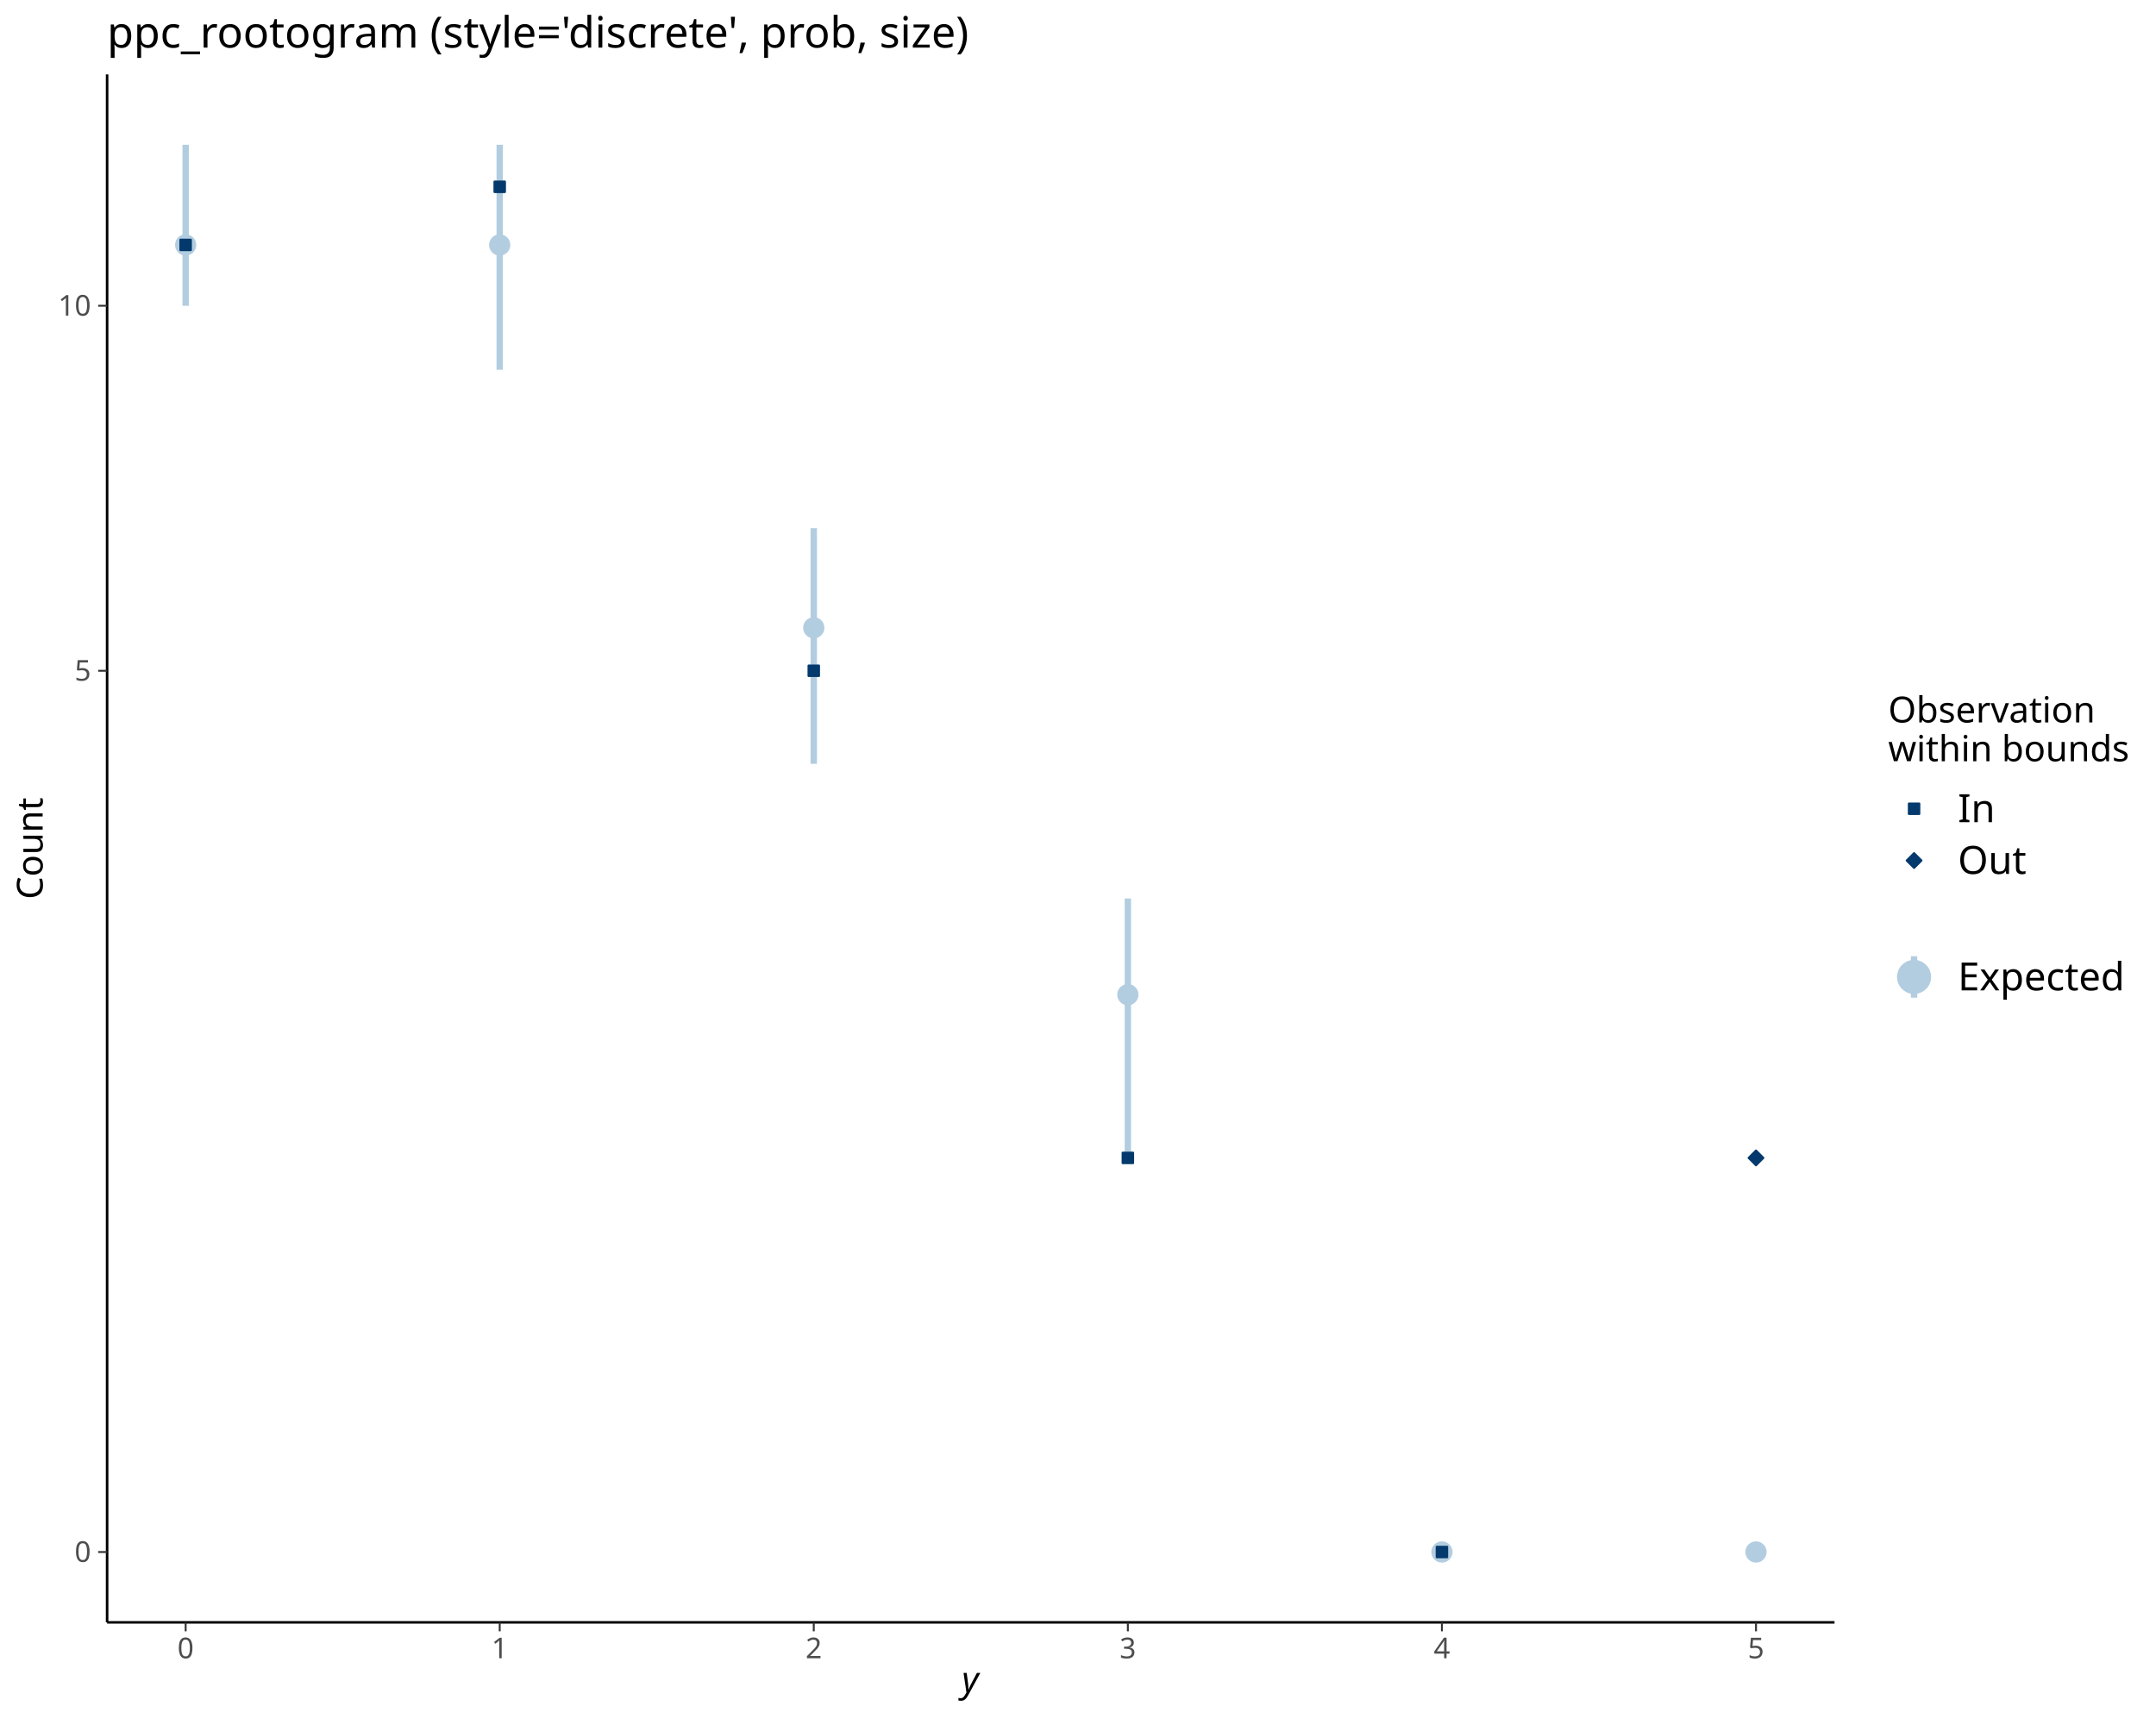
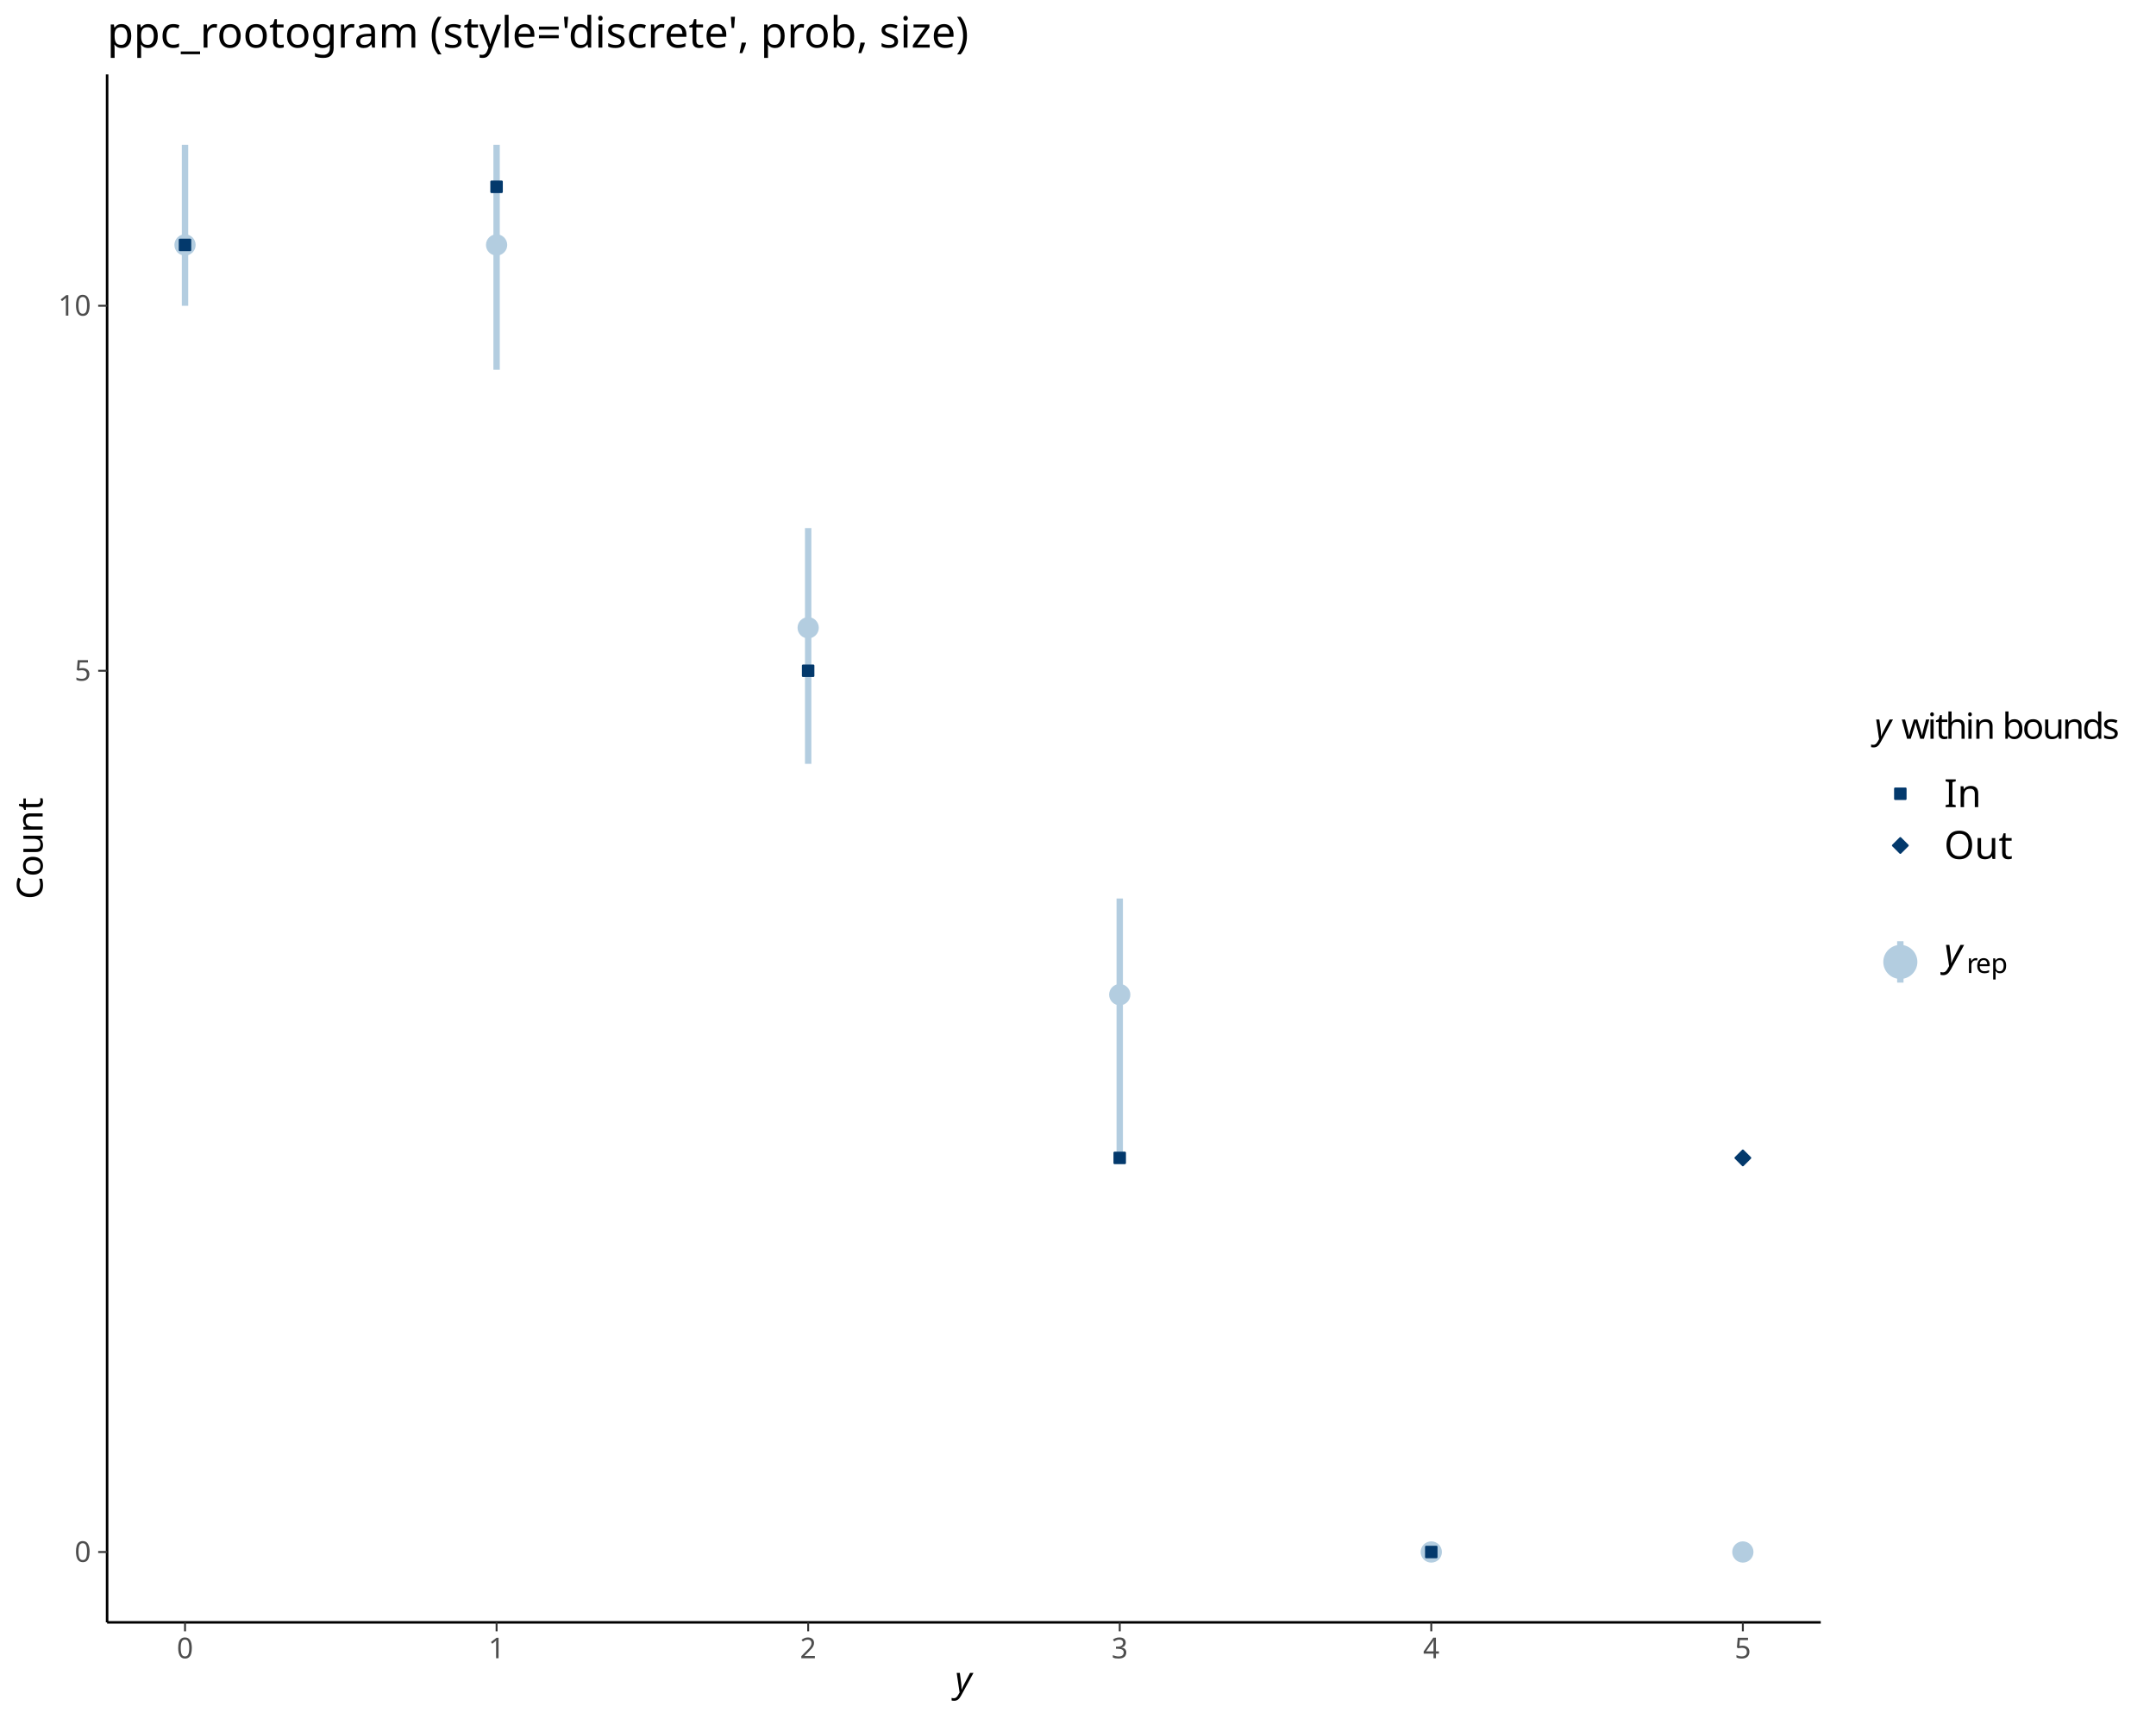
<svg xmlns="http://www.w3.org/2000/svg" class="svglite" data-engine-version="2.0" width="720.00pt" height="576.00pt" viewBox="0 0 720.00 576.00">
  <defs>
    <style type="text/css">
    .svglite line, .svglite polyline, .svglite polygon, .svglite path, .svglite rect, .svglite circle {
      fill: none;
      stroke: #000000;
      stroke-linecap: round;
      stroke-linejoin: round;
      stroke-miterlimit: 10.00;
    }
  </style>
  </defs>
  <rect width="100%" height="100%" style="stroke: none; fill: #FFFFFF;" />
  <defs>
    <clipPath id="cpMC4wMHw3MjAuMDB8MC4wMHw1NzYuMDA=">
      <rect x="0.00" y="0.00" width="720.00" height="576.00" />
    </clipPath>
  </defs>
  <g clip-path="url(#cpMC4wMHw3MjAuMDB8MC4wMHw1NzYuMDA=)">
</g>
  <defs>
-     <clipPath id="cpMzUuNzd8NjEyLjY0fDI0Ljg1fDU0MS43Mw==">
-       <rect x="35.77" y="24.85" width="576.86" height="516.87" />
+     <clipPath id="cpMzUuNzd8NjA4LjA1fDI0Ljg1fDU0MS43Mw==">
+       <rect x="35.77" y="24.85" width="572.27" height="516.87" />
    </clipPath>
  </defs>
-   <g clip-path="url(#cpMzUuNzd8NjEyLjY0fDI0Ljg1fDU0MS43Mw==)">
-     <line x1="62.00" y1="102.10" x2="62.00" y2="48.35" style="stroke-width: 2.13; stroke: #B3CDE0; stroke-linecap: butt;" />
-     <line x1="166.88" y1="123.45" x2="166.88" y2="48.35" style="stroke-width: 2.13; stroke: #B3CDE0; stroke-linecap: butt;" />
-     <line x1="271.76" y1="255.05" x2="271.76" y2="176.34" style="stroke-width: 2.13; stroke: #B3CDE0; stroke-linecap: butt;" />
-     <line x1="376.65" y1="386.64" x2="376.65" y2="300.01" style="stroke-width: 2.13; stroke: #B3CDE0; stroke-linecap: butt;" />
-     <line x1="481.53" y1="518.23" x2="481.53" y2="518.23" style="stroke-width: 2.13; stroke: #B3CDE0; stroke-linecap: butt;" />
-     <line x1="586.42" y1="518.23" x2="586.42" y2="518.23" style="stroke-width: 2.13; stroke: #B3CDE0; stroke-linecap: butt;" />
-     <circle cx="62.00" cy="81.79" r="2.84" style="stroke-width: 1.42; stroke: #B3CDE0; fill: #B3CDE0;" />
-     <circle cx="166.88" cy="81.79" r="2.84" style="stroke-width: 1.42; stroke: #B3CDE0; fill: #B3CDE0;" />
-     <circle cx="271.76" cy="209.62" r="2.84" style="stroke-width: 1.42; stroke: #B3CDE0; fill: #B3CDE0;" />
-     <circle cx="376.65" cy="332.13" r="2.84" style="stroke-width: 1.42; stroke: #B3CDE0; fill: #B3CDE0;" />
-     <circle cx="481.53" cy="518.23" r="2.84" style="stroke-width: 1.42; stroke: #B3CDE0; fill: #B3CDE0;" />
-     <circle cx="586.42" cy="518.23" r="2.84" style="stroke-width: 1.42; stroke: #B3CDE0; fill: #B3CDE0;" />
-     <rect x="60.26" y="80.05" width="3.46" height="3.46" style="stroke-width: 0.71; stroke: #03396C; fill: #03396C;" />
-     <rect x="165.15" y="60.65" width="3.46" height="3.46" style="stroke-width: 0.71; stroke: #03396C; fill: #03396C;" />
-     <rect x="270.03" y="222.25" width="3.46" height="3.46" style="stroke-width: 0.71; stroke: #03396C; fill: #03396C;" />
-     <rect x="374.92" y="384.91" width="3.46" height="3.46" style="stroke-width: 0.71; stroke: #03396C; fill: #03396C;" />
-     <rect x="479.80" y="516.50" width="3.46" height="3.46" style="stroke-width: 0.71; stroke: #03396C; fill: #03396C;" />
-     <polygon points="586.42,389.09 588.87,386.64 586.42,384.19 583.97,386.64 " style="stroke-width: 0.71; stroke: #03396C; fill: #03396C;" />
+   <g clip-path="url(#cpMzUuNzd8NjA4LjA1fDI0Ljg1fDU0MS43Mw==)">
+     <line x1="61.79" y1="102.10" x2="61.79" y2="48.35" style="stroke-width: 2.13; stroke: #B3CDE0; stroke-linecap: butt;" />
+     <line x1="165.84" y1="123.45" x2="165.84" y2="48.35" style="stroke-width: 2.13; stroke: #B3CDE0; stroke-linecap: butt;" />
+     <line x1="269.89" y1="255.05" x2="269.89" y2="176.34" style="stroke-width: 2.13; stroke: #B3CDE0; stroke-linecap: butt;" />
+     <line x1="373.94" y1="386.64" x2="373.94" y2="300.01" style="stroke-width: 2.13; stroke: #B3CDE0; stroke-linecap: butt;" />
+     <line x1="477.98" y1="518.23" x2="477.98" y2="518.23" style="stroke-width: 2.13; stroke: #B3CDE0; stroke-linecap: butt;" />
+     <line x1="582.03" y1="518.23" x2="582.03" y2="518.23" style="stroke-width: 2.13; stroke: #B3CDE0; stroke-linecap: butt;" />
+     <circle cx="61.79" cy="81.79" r="2.84" style="stroke-width: 1.42; stroke: #B3CDE0; fill: #B3CDE0;" />
+     <circle cx="165.84" cy="81.79" r="2.84" style="stroke-width: 1.42; stroke: #B3CDE0; fill: #B3CDE0;" />
+     <circle cx="269.89" cy="209.62" r="2.84" style="stroke-width: 1.42; stroke: #B3CDE0; fill: #B3CDE0;" />
+     <circle cx="373.94" cy="332.13" r="2.84" style="stroke-width: 1.42; stroke: #B3CDE0; fill: #B3CDE0;" />
+     <circle cx="477.98" cy="518.23" r="2.84" style="stroke-width: 1.42; stroke: #B3CDE0; fill: #B3CDE0;" />
+     <circle cx="582.03" cy="518.23" r="2.84" style="stroke-width: 1.42; stroke: #B3CDE0; fill: #B3CDE0;" />
+     <rect x="60.05" y="80.05" width="3.46" height="3.46" style="stroke-width: 0.71; stroke: #03396C; fill: #03396C;" />
+     <rect x="164.10" y="60.65" width="3.46" height="3.46" style="stroke-width: 0.71; stroke: #03396C; fill: #03396C;" />
+     <rect x="268.15" y="222.25" width="3.46" height="3.46" style="stroke-width: 0.71; stroke: #03396C; fill: #03396C;" />
+     <rect x="372.20" y="384.91" width="3.46" height="3.46" style="stroke-width: 0.71; stroke: #03396C; fill: #03396C;" />
+     <rect x="476.25" y="516.50" width="3.46" height="3.46" style="stroke-width: 0.71; stroke: #03396C; fill: #03396C;" />
+     <polygon points="582.03,389.09 584.48,386.64 582.03,384.19 579.58,386.64 " style="stroke-width: 0.71; stroke: #03396C; fill: #03396C;" />
  </g>
  <g clip-path="url(#cpMC4wMHw3MjAuMDB8MC4wMHw1NzYuMDA=)">
    <polyline points="35.77,541.73 35.77,24.85 " style="stroke-width: 0.85; stroke-linecap: butt;" />
    <text x="30.40" y="521.54" text-anchor="end" style="font-size: 9.60px; fill: #4D4D4D; font-family: sans;" textLength="5.34px" lengthAdjust="spacingAndGlyphs">0</text>
    <text x="30.40" y="227.28" text-anchor="end" style="font-size: 9.60px; fill: #4D4D4D; font-family: sans;" textLength="5.34px" lengthAdjust="spacingAndGlyphs">5</text>
    <text x="30.40" y="105.40" text-anchor="end" style="font-size: 9.60px; fill: #4D4D4D; font-family: sans;" textLength="10.68px" lengthAdjust="spacingAndGlyphs">10</text>
    <polyline points="32.79,518.23 35.77,518.23 " style="stroke-width: 0.64; stroke: #333333; stroke-linecap: butt;" />
    <polyline points="32.79,223.98 35.77,223.98 " style="stroke-width: 0.64; stroke: #333333; stroke-linecap: butt;" />
    <polyline points="32.79,102.10 35.77,102.10 " style="stroke-width: 0.64; stroke: #333333; stroke-linecap: butt;" />
-     <polyline points="35.77,541.73 612.64,541.73 " style="stroke-width: 0.85; stroke-linecap: butt;" />
-     <polyline points="62.00,544.72 62.00,541.73 " style="stroke-width: 0.64; stroke: #333333; stroke-linecap: butt;" />
-     <polyline points="166.88,544.72 166.88,541.73 " style="stroke-width: 0.64; stroke: #333333; stroke-linecap: butt;" />
-     <polyline points="271.76,544.72 271.76,541.73 " style="stroke-width: 0.64; stroke: #333333; stroke-linecap: butt;" />
-     <polyline points="376.65,544.72 376.65,541.73 " style="stroke-width: 0.64; stroke: #333333; stroke-linecap: butt;" />
-     <polyline points="481.53,544.72 481.53,541.73 " style="stroke-width: 0.64; stroke: #333333; stroke-linecap: butt;" />
-     <polyline points="586.42,544.72 586.42,541.73 " style="stroke-width: 0.64; stroke: #333333; stroke-linecap: butt;" />
-     <text x="62.00" y="553.72" text-anchor="middle" style="font-size: 9.60px; fill: #4D4D4D; font-family: sans;" textLength="5.34px" lengthAdjust="spacingAndGlyphs">0</text>
-     <text x="166.88" y="553.72" text-anchor="middle" style="font-size: 9.60px; fill: #4D4D4D; font-family: sans;" textLength="5.34px" lengthAdjust="spacingAndGlyphs">1</text>
-     <text x="271.76" y="553.72" text-anchor="middle" style="font-size: 9.60px; fill: #4D4D4D; font-family: sans;" textLength="5.34px" lengthAdjust="spacingAndGlyphs">2</text>
-     <text x="376.65" y="553.72" text-anchor="middle" style="font-size: 9.60px; fill: #4D4D4D; font-family: sans;" textLength="5.34px" lengthAdjust="spacingAndGlyphs">3</text>
-     <text x="481.53" y="553.72" text-anchor="middle" style="font-size: 9.60px; fill: #4D4D4D; font-family: sans;" textLength="5.34px" lengthAdjust="spacingAndGlyphs">4</text>
-     <text x="586.42" y="553.72" text-anchor="middle" style="font-size: 9.60px; fill: #4D4D4D; font-family: sans;" textLength="5.34px" lengthAdjust="spacingAndGlyphs">5</text>
-     <text x="321.20" y="565.04" style="font-size: 12.00px; font-style: italic; font-family: sans;" textLength="6.00px" lengthAdjust="spacingAndGlyphs">y</text>
+     <polyline points="35.77,541.73 608.05,541.73 " style="stroke-width: 0.85; stroke-linecap: butt;" />
+     <polyline points="61.79,544.72 61.79,541.73 " style="stroke-width: 0.64; stroke: #333333; stroke-linecap: butt;" />
+     <polyline points="165.84,544.72 165.84,541.73 " style="stroke-width: 0.64; stroke: #333333; stroke-linecap: butt;" />
+     <polyline points="269.89,544.72 269.89,541.73 " style="stroke-width: 0.64; stroke: #333333; stroke-linecap: butt;" />
+     <polyline points="373.94,544.72 373.94,541.73 " style="stroke-width: 0.64; stroke: #333333; stroke-linecap: butt;" />
+     <polyline points="477.98,544.72 477.98,541.73 " style="stroke-width: 0.64; stroke: #333333; stroke-linecap: butt;" />
+     <polyline points="582.03,544.72 582.03,541.73 " style="stroke-width: 0.64; stroke: #333333; stroke-linecap: butt;" />
+     <text x="61.79" y="553.72" text-anchor="middle" style="font-size: 9.60px; fill: #4D4D4D; font-family: sans;" textLength="5.34px" lengthAdjust="spacingAndGlyphs">0</text>
+     <text x="165.84" y="553.72" text-anchor="middle" style="font-size: 9.60px; fill: #4D4D4D; font-family: sans;" textLength="5.34px" lengthAdjust="spacingAndGlyphs">1</text>
+     <text x="269.89" y="553.72" text-anchor="middle" style="font-size: 9.60px; fill: #4D4D4D; font-family: sans;" textLength="5.34px" lengthAdjust="spacingAndGlyphs">2</text>
+     <text x="373.94" y="553.72" text-anchor="middle" style="font-size: 9.60px; fill: #4D4D4D; font-family: sans;" textLength="5.34px" lengthAdjust="spacingAndGlyphs">3</text>
+     <text x="477.98" y="553.72" text-anchor="middle" style="font-size: 9.60px; fill: #4D4D4D; font-family: sans;" textLength="5.34px" lengthAdjust="spacingAndGlyphs">4</text>
+     <text x="582.03" y="553.72" text-anchor="middle" style="font-size: 9.60px; fill: #4D4D4D; font-family: sans;" textLength="5.34px" lengthAdjust="spacingAndGlyphs">5</text>
+     <text x="318.91" y="565.04" style="font-size: 12.00px; font-style: italic; font-family: sans;" textLength="6.00px" lengthAdjust="spacingAndGlyphs">y</text>
    <text transform="translate(14.24,283.29) rotate(-90)" text-anchor="middle" style="font-size: 12.00px; font-family: sans;" textLength="32.03px" lengthAdjust="spacingAndGlyphs">Count</text>
-     <text x="630.57" y="241.23" style="font-size: 12.00px; font-family: sans;" textLength="71.38px" lengthAdjust="spacingAndGlyphs"> Observation </text>
-     <text x="630.57" y="254.19" style="font-size: 12.00px; font-family: sans;" textLength="76.72px" lengthAdjust="spacingAndGlyphs"> within bounds</text>
-     <rect x="637.48" y="268.32" width="3.46" height="3.46" style="stroke-width: 0.71; stroke: #03396C; fill: #03396C;" />
-     <polygon points="639.21,289.79 641.66,287.34 639.21,284.89 636.76,287.34 " style="stroke-width: 0.71; stroke: #03396C; fill: #03396C;" />
-     <text x="653.83" y="274.53" style="font-size: 13.00px; font-family: sans;" textLength="10.84px" lengthAdjust="spacingAndGlyphs">In</text>
-     <text x="653.83" y="291.81" style="font-size: 13.00px; font-family: sans;" textLength="20.96px" lengthAdjust="spacingAndGlyphs">Out</text>
-     <line x1="639.21" y1="333.13" x2="639.21" y2="319.30" style="stroke-width: 2.13; stroke: #B3CDE0; stroke-linecap: butt;" />
-     <circle cx="639.21" cy="326.21" r="4.98" style="stroke-width: 1.42; stroke: #B3CDE0; fill: #B3CDE0;" />
-     <text x="653.83" y="330.69" style="font-size: 13.00px; font-family: sans;" textLength="54.22px" lengthAdjust="spacingAndGlyphs">Expected</text>
+     <text x="625.98" y="246.69" style="font-size: 12.00px; font-style: italic; font-family: sans;" textLength="6.00px" lengthAdjust="spacingAndGlyphs">y</text>
+     <text x="631.98" y="246.69" style="font-size: 12.00px; font-family: sans;" textLength="3.00px" lengthAdjust="spacingAndGlyphs"> </text>
+     <text x="634.99" y="246.69" style="font-size: 12.00px; font-family: sans;" textLength="8.67px" lengthAdjust="spacingAndGlyphs">w</text>
+     <text x="643.66" y="246.69" style="font-size: 12.00px; font-family: sans;" textLength="2.66px" lengthAdjust="spacingAndGlyphs">i</text>
+     <text x="646.32" y="246.69" style="font-size: 12.00px; font-family: sans;" textLength="3.33px" lengthAdjust="spacingAndGlyphs">t</text>
+     <text x="649.65" y="246.69" style="font-size: 12.00px; font-family: sans;" textLength="6.67px" lengthAdjust="spacingAndGlyphs">h</text>
+     <text x="656.33" y="246.69" style="font-size: 12.00px; font-family: sans;" textLength="2.66px" lengthAdjust="spacingAndGlyphs">i</text>
+     <text x="658.99" y="246.69" style="font-size: 12.00px; font-family: sans;" textLength="6.67px" lengthAdjust="spacingAndGlyphs">n</text>
+     <text x="665.67" y="246.69" style="font-size: 12.00px; font-family: sans;" textLength="3.00px" lengthAdjust="spacingAndGlyphs"> </text>
+     <text x="668.67" y="246.69" style="font-size: 12.00px; font-family: sans;" textLength="6.67px" lengthAdjust="spacingAndGlyphs">b</text>
+     <text x="675.34" y="246.69" style="font-size: 12.00px; font-family: sans;" textLength="6.67px" lengthAdjust="spacingAndGlyphs">o</text>
+     <text x="682.02" y="246.69" style="font-size: 12.00px; font-family: sans;" textLength="6.67px" lengthAdjust="spacingAndGlyphs">u</text>
+     <text x="688.69" y="246.69" style="font-size: 12.00px; font-family: sans;" textLength="6.67px" lengthAdjust="spacingAndGlyphs">n</text>
+     <text x="695.37" y="246.69" style="font-size: 12.00px; font-family: sans;" textLength="6.67px" lengthAdjust="spacingAndGlyphs">d</text>
+     <text x="702.04" y="246.69" style="font-size: 12.00px; font-family: sans;" textLength="6.00px" lengthAdjust="spacingAndGlyphs">s</text>
+     <rect x="632.89" y="263.31" width="3.46" height="3.46" style="stroke-width: 0.71; stroke: #03396C; fill: #03396C;" />
+     <polygon points="634.62,284.77 637.07,282.32 634.62,279.87 632.17,282.32 " style="stroke-width: 0.71; stroke: #03396C; fill: #03396C;" />
+     <text x="649.24" y="269.52" style="font-size: 13.00px; font-family: sans;" textLength="10.84px" lengthAdjust="spacingAndGlyphs">In</text>
+     <text x="649.24" y="286.80" style="font-size: 13.00px; font-family: sans;" textLength="20.96px" lengthAdjust="spacingAndGlyphs">Out</text>
+     <line x1="634.62" y1="328.11" x2="634.62" y2="314.29" style="stroke-width: 2.13; stroke: #B3CDE0; stroke-linecap: butt;" />
+     <circle cx="634.62" cy="321.20" r="4.98" style="stroke-width: 1.42; stroke: #B3CDE0; fill: #B3CDE0;" />
+     <text x="649.24" y="322.49" style="font-size: 13.00px; font-style: italic; font-family: sans;" textLength="6.51px" lengthAdjust="spacingAndGlyphs">y</text>
+     <text x="656.77" y="324.89" style="font-size: 9.10px; font-family: sans;" textLength="3.03px" lengthAdjust="spacingAndGlyphs">r</text>
+     <text x="659.80" y="324.89" style="font-size: 9.10px; font-family: sans;" textLength="5.06px" lengthAdjust="spacingAndGlyphs">e</text>
+     <text x="664.86" y="324.89" style="font-size: 9.10px; font-family: sans;" textLength="5.06px" lengthAdjust="spacingAndGlyphs">p</text>
    <text x="35.77" y="15.89" style="font-size: 14.40px; font-family: sans;" textLength="274.86px" lengthAdjust="spacingAndGlyphs">ppc_rootogram (style='discrete', prob, size)</text>
  </g>
</svg>
